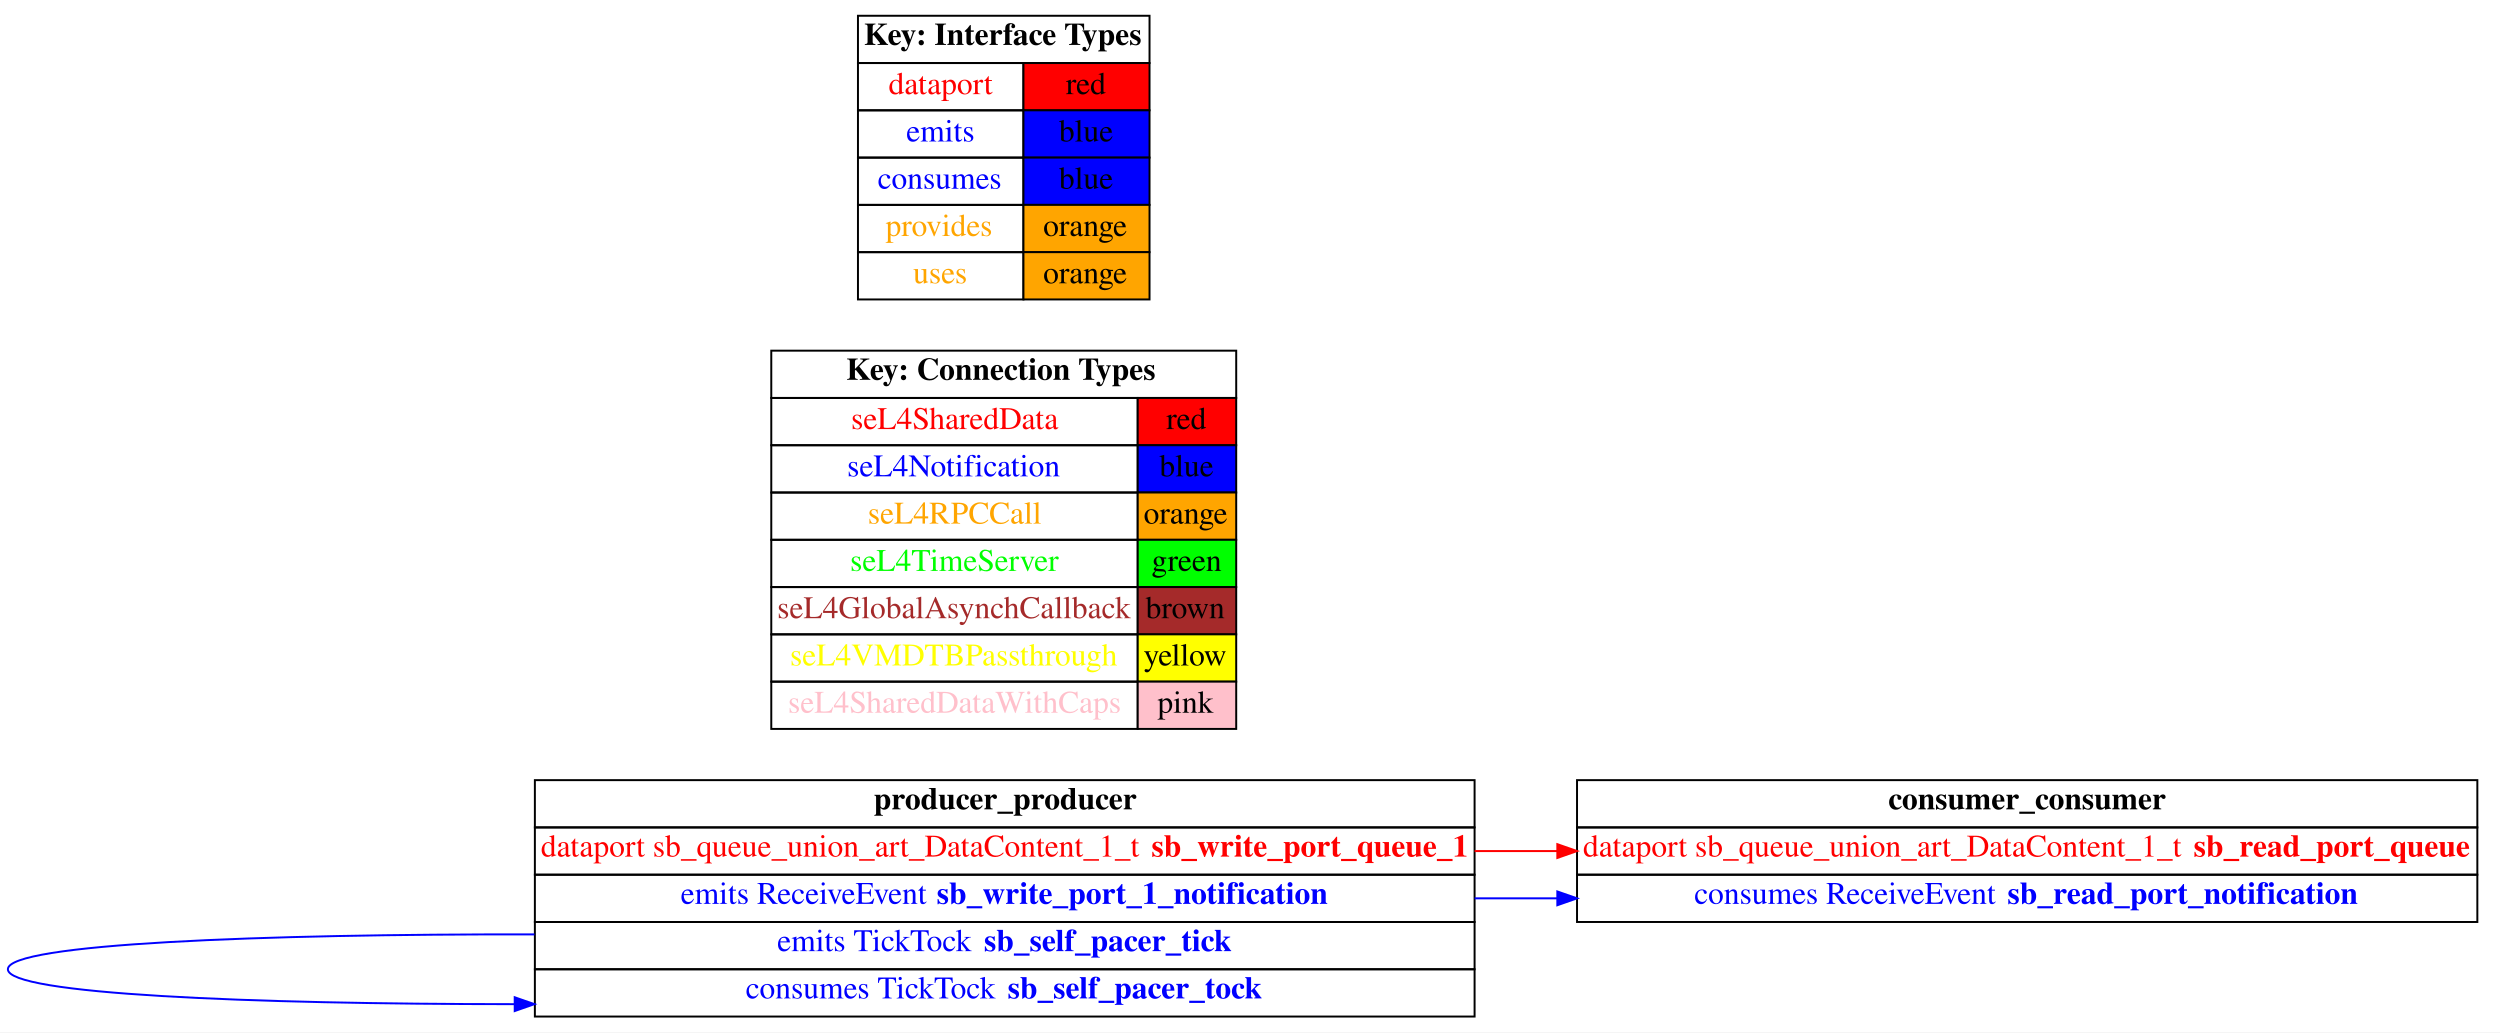
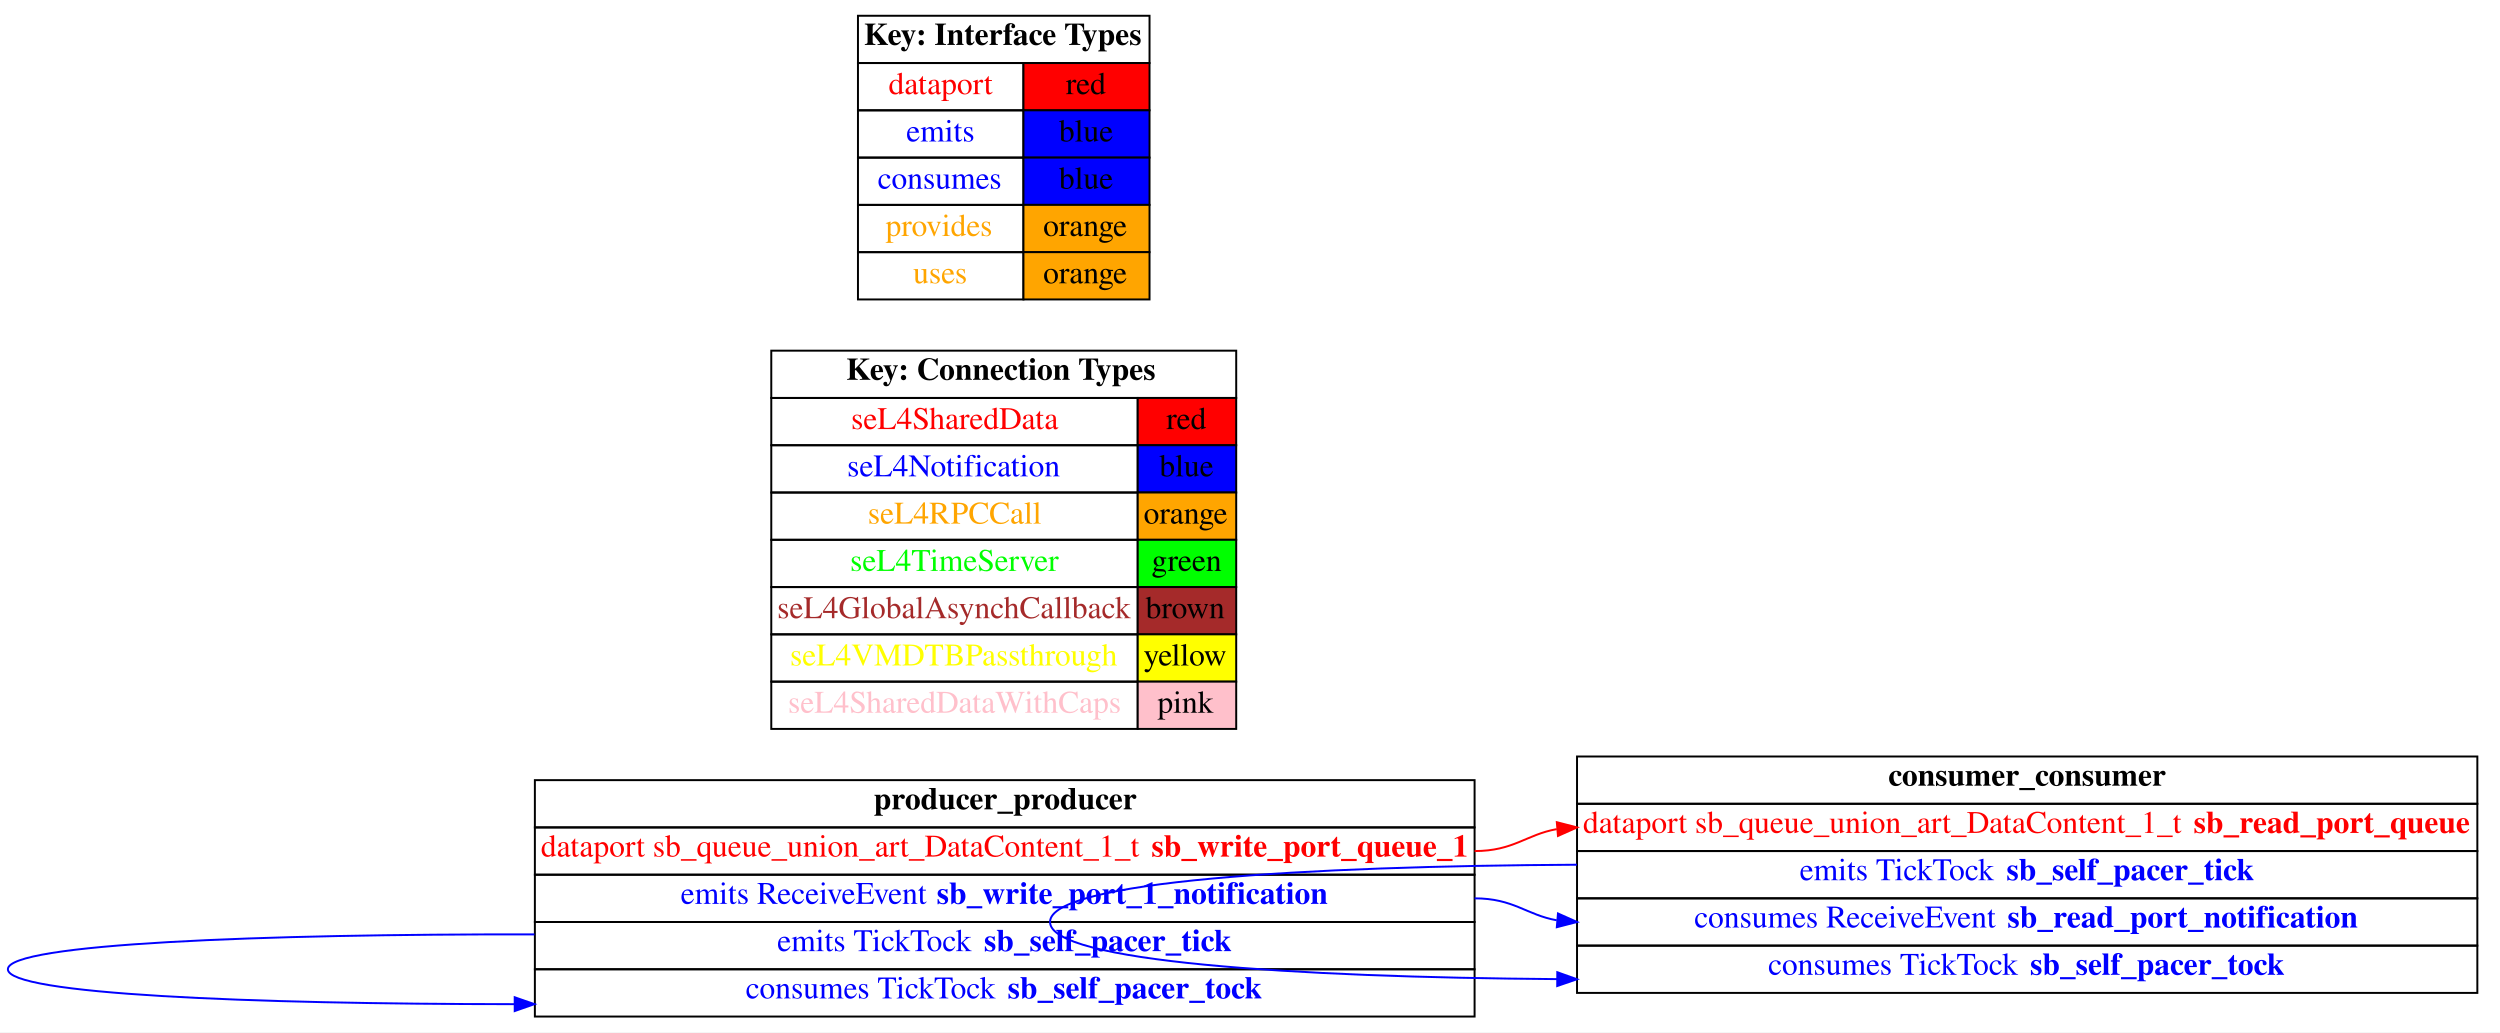
<svg xmlns="http://www.w3.org/2000/svg" width="1269pt" height="524pt" viewBox="0.00 0.00 1269.00 524.00">
  <g id="graph0" class="graph" transform="scale(1 1) rotate(0) translate(4 520)">
    <polygon fill="#ffffff" stroke="transparent" points="-4,4 -4,-520 1265,-520 1265,4 -4,4" />
    <g id="node1" class="node">
      <polygon fill="none" stroke="#000000" points="267.5,-100 267.5,-124 744.5,-124 744.5,-100 267.5,-100" />
      <text text-anchor="start" x="439.5" y="-109.2" font-family="Times,serif" font-weight="bold" font-size="16.00" fill="#000000">producer_producer</text>
      <polygon fill="none" stroke="#000000" points="267.5,-76 267.5,-100 744.5,-100 744.5,-76 267.5,-76" />
      <text text-anchor="start" x="270.5" y="-85.2" font-family="Times,serif" font-size="16.00" fill="#ff0000">dataport sb_queue_union_art_DataContent_1_t </text>
      <text text-anchor="start" x="580.5" y="-85.2" font-family="Times,serif" font-weight="bold" font-size="16.00" fill="#ff0000">sb_write_port_queue_1</text>
      <polygon fill="none" stroke="#000000" points="267.5,-52 267.5,-76 744.5,-76 744.5,-52 267.5,-52" />
      <text text-anchor="start" x="341.5" y="-61.2" font-family="Times,serif" font-size="16.00" fill="#0000ff">emits ReceiveEvent </text>
      <text text-anchor="start" x="471.5" y="-61.2" font-family="Times,serif" font-weight="bold" font-size="16.00" fill="#0000ff">sb_write_port_1_notification</text>
      <polygon fill="none" stroke="#000000" points="267.5,-28 267.5,-52 744.5,-52 744.5,-28 267.5,-28" />
      <text text-anchor="start" x="390.5" y="-37.2" font-family="Times,serif" font-size="16.00" fill="#0000ff">emits TickTock </text>
      <text text-anchor="start" x="495.5" y="-37.2" font-family="Times,serif" font-weight="bold" font-size="16.00" fill="#0000ff">sb_self_pacer_tick</text>
      <polygon fill="none" stroke="#000000" points="267.5,-4 267.5,-28 744.5,-28 744.5,-4 267.5,-4" />
      <text text-anchor="start" x="374.5" y="-13.2" font-family="Times,serif" font-size="16.00" fill="#0000ff">consumes TickTock </text>
      <text text-anchor="start" x="507.5" y="-13.2" font-family="Times,serif" font-weight="bold" font-size="16.00" fill="#0000ff">sb_self_pacer_tock</text>
    </g>
    <g id="conn3" class="edge">
      <path fill="none" stroke="#0000ff" d="M267.268,-45.706C128.955,-45.93 0,-40.971 0,-28 0,-15.345 122.735,-10.316 257.156,-10.287" />
      <polygon fill="#0000ff" stroke="#0000ff" points="257.266,-13.787 267.268,-10.294 257.271,-6.787 257.266,-13.787" />
    </g>
    <g id="node2" class="node">
-       <polygon fill="none" stroke="#000000" points="796.5,-100 796.5,-124 1253.5,-124 1253.5,-100 796.5,-100" />
-       <text text-anchor="start" x="954.5" y="-109.2" font-family="Times,serif" font-weight="bold" font-size="16.00" fill="#000000">consumer_consumer</text>
-       <polygon fill="none" stroke="#000000" points="796.5,-76 796.5,-100 1253.5,-100 1253.5,-76 796.5,-76" />
-       <text text-anchor="start" x="799.5" y="-85.2" font-family="Times,serif" font-size="16.00" fill="#ff0000">dataport sb_queue_union_art_DataContent_1_t </text>
-       <text text-anchor="start" x="1109.5" y="-85.2" font-family="Times,serif" font-weight="bold" font-size="16.00" fill="#ff0000">sb_read_port_queue</text>
-       <polygon fill="none" stroke="#000000" points="796.5,-52 796.5,-76 1253.5,-76 1253.5,-52 796.5,-52" />
-       <text text-anchor="start" x="856" y="-61.2" font-family="Times,serif" font-size="16.00" fill="#0000ff">consumes ReceiveEvent </text>
-       <text text-anchor="start" x="1015" y="-61.2" font-family="Times,serif" font-weight="bold" font-size="16.00" fill="#0000ff">sb_read_port_notification</text>
+       <polygon fill="none" stroke="#000000" points="796.5,-112 796.5,-136 1253.5,-136 1253.5,-112 796.5,-112" />
+       <text text-anchor="start" x="954.5" y="-121.2" font-family="Times,serif" font-weight="bold" font-size="16.00" fill="#000000">consumer_consumer</text>
+       <polygon fill="none" stroke="#000000" points="796.5,-88 796.5,-112 1253.5,-112 1253.5,-88 796.5,-88" />
+       <text text-anchor="start" x="799.5" y="-97.2" font-family="Times,serif" font-size="16.00" fill="#ff0000">dataport sb_queue_union_art_DataContent_1_t </text>
+       <text text-anchor="start" x="1109.5" y="-97.2" font-family="Times,serif" font-weight="bold" font-size="16.00" fill="#ff0000">sb_read_port_queue</text>
+       <polygon fill="none" stroke="#000000" points="796.5,-64 796.5,-88 1253.5,-88 1253.5,-64 796.5,-64" />
+       <text text-anchor="start" x="909.5" y="-73.2" font-family="Times,serif" font-size="16.00" fill="#0000ff">emits TickTock </text>
+       <text text-anchor="start" x="1014.5" y="-73.2" font-family="Times,serif" font-weight="bold" font-size="16.00" fill="#0000ff">sb_self_pacer_tick</text>
+       <polygon fill="none" stroke="#000000" points="796.5,-40 796.5,-64 1253.5,-64 1253.5,-40 796.5,-40" />
+       <text text-anchor="start" x="856" y="-49.2" font-family="Times,serif" font-size="16.00" fill="#0000ff">consumes ReceiveEvent </text>
+       <text text-anchor="start" x="1015" y="-49.2" font-family="Times,serif" font-weight="bold" font-size="16.00" fill="#0000ff">sb_read_port_notification</text>
+       <polygon fill="none" stroke="#000000" points="796.5,-16 796.5,-40 1253.5,-40 1253.5,-16 796.5,-16" />
+       <text text-anchor="start" x="893.5" y="-25.2" font-family="Times,serif" font-size="16.00" fill="#0000ff">consumes TickTock </text>
+       <text text-anchor="start" x="1026.5" y="-25.2" font-family="Times,serif" font-weight="bold" font-size="16.00" fill="#0000ff">sb_self_pacer_tock</text>
    </g>
    <g id="conn1" class="edge">
-       <path fill="none" stroke="#0000ff" d="M744.5,-64C763.819,-64 771.027,-64 786.372,-64" />
-       <polygon fill="#0000ff" stroke="#0000ff" points="786.5,-67.5 796.5,-64 786.5,-60.5 786.5,-67.5" />
+       <path fill="none" stroke="#0000ff" d="M744.5,-64C764.327,-64 770.769,-55.614 786.204,-52.863" />
+       <polygon fill="#0000ff" stroke="#0000ff" points="786.827,-56.323 796.5,-52 786.243,-49.348 786.827,-56.323" />
    </g>
    <g id="conn2" class="edge">
-       <path fill="none" stroke="#ff0000" d="M744.5,-88C763.819,-88 771.027,-88 786.372,-88" />
-       <polygon fill="#ff0000" stroke="#ff0000" points="786.5,-91.5 796.5,-88 786.5,-84.5 786.5,-91.5" />
+       <path fill="none" stroke="#ff0000" d="M744.5,-88C764.327,-88 770.769,-96.385 786.204,-99.137" />
+       <polygon fill="#ff0000" stroke="#ff0000" points="786.243,-102.652 796.5,-100 786.827,-95.677 786.243,-102.652" />
+     </g>
+     <g id="conn4" class="edge">
+       <path fill="none" stroke="#0000ff" d="M796.465,-81.066C658.832,-80.383 529,-72.657 529,-52 529,-31.847 652.57,-24.002 786.4,-22.997" />
+       <polygon fill="#0000ff" stroke="#0000ff" points="786.487,-26.497 796.465,-22.934 786.444,-19.497 786.487,-26.497" />
    </g>
    <g id="node3" class="node">
      <polygon fill="none" stroke="#000000" points="387.5,-318 387.5,-342 623.5,-342 623.5,-318 387.5,-318" />
      <text text-anchor="start" x="425.5" y="-327.2" font-family="Times,serif" font-weight="bold" font-size="16.00" fill="#000000">Key: Connection Types</text>
      <polygon fill="none" stroke="#000000" points="387.5,-294 387.5,-318 573.5,-318 573.5,-294 387.5,-294" />
      <text text-anchor="start" x="428" y="-302.2" font-family="Times,serif" font-size="16.00" fill="#ff0000">seL4SharedData</text>
      <polygon fill="#ff0000" stroke="transparent" points="573.5,-294 573.5,-318 623.5,-318 623.5,-294 573.5,-294" />
      <polygon fill="none" stroke="#000000" points="573.5,-294 573.5,-318 623.5,-318 623.5,-294 573.5,-294" />
      <text text-anchor="start" x="588" y="-302.2" font-family="Times,serif" font-size="16.00" fill="#000000">red</text>
      <polygon fill="none" stroke="#000000" points="387.5,-270 387.5,-294 573.5,-294 573.5,-270 387.5,-270" />
      <text text-anchor="start" x="426" y="-278.2" font-family="Times,serif" font-size="16.00" fill="#0000ff">seL4Notification</text>
      <polygon fill="#0000ff" stroke="transparent" points="573.5,-270 573.5,-294 623.5,-294 623.5,-270 573.5,-270" />
      <polygon fill="none" stroke="#000000" points="573.5,-270 573.5,-294 623.5,-294 623.5,-270 573.5,-270" />
      <text text-anchor="start" x="584.5" y="-278.2" font-family="Times,serif" font-size="16.00" fill="#000000">blue</text>
      <polygon fill="none" stroke="#000000" points="387.5,-246 387.5,-270 573.5,-270 573.5,-246 387.5,-246" />
      <text text-anchor="start" x="436.5" y="-254.2" font-family="Times,serif" font-size="16.00" fill="#ffa500">seL4RPCCall</text>
      <polygon fill="#ffa500" stroke="transparent" points="573.5,-246 573.5,-270 623.5,-270 623.5,-246 573.5,-246" />
      <polygon fill="none" stroke="#000000" points="573.5,-246 573.5,-270 623.5,-270 623.5,-246 573.5,-246" />
      <text text-anchor="start" x="576.5" y="-254.2" font-family="Times,serif" font-size="16.00" fill="#000000">orange</text>
      <polygon fill="none" stroke="#000000" points="387.5,-222 387.5,-246 573.5,-246 573.5,-222 387.5,-222" />
      <text text-anchor="start" x="427.5" y="-230.2" font-family="Times,serif" font-size="16.00" fill="#00ff00">seL4TimeServer</text>
      <polygon fill="#00ff00" stroke="transparent" points="573.5,-222 573.5,-246 623.5,-246 623.5,-222 573.5,-222" />
      <polygon fill="none" stroke="#000000" points="573.5,-222 573.5,-246 623.5,-246 623.5,-222 573.5,-222" />
      <text text-anchor="start" x="580.5" y="-230.2" font-family="Times,serif" font-size="16.00" fill="#000000">green</text>
      <polygon fill="none" stroke="#000000" points="387.5,-198 387.5,-222 573.5,-222 573.5,-198 387.5,-198" />
      <text text-anchor="start" x="390.5" y="-206.2" font-family="Times,serif" font-size="16.00" fill="#a52a2a">seL4GlobalAsynchCallback</text>
      <polygon fill="#a52a2a" stroke="transparent" points="573.5,-198 573.5,-222 623.5,-222 623.5,-198 573.5,-198" />
      <polygon fill="none" stroke="#000000" points="573.5,-198 573.5,-222 623.5,-222 623.5,-198 573.5,-198" />
      <text text-anchor="start" x="577.5" y="-206.2" font-family="Times,serif" font-size="16.00" fill="#000000">brown</text>
      <polygon fill="none" stroke="#000000" points="387.5,-174 387.5,-198 573.5,-198 573.5,-174 387.5,-174" />
      <text text-anchor="start" x="397" y="-182.2" font-family="Times,serif" font-size="16.00" fill="#ffff00">seL4VMDTBPassthrough</text>
      <polygon fill="#ffff00" stroke="transparent" points="573.5,-174 573.5,-198 623.5,-198 623.5,-174 573.5,-174" />
      <polygon fill="none" stroke="#000000" points="573.5,-174 573.5,-198 623.5,-198 623.5,-174 573.5,-174" />
      <text text-anchor="start" x="576.5" y="-182.2" font-family="Times,serif" font-size="16.00" fill="#000000">yellow</text>
      <polygon fill="none" stroke="#000000" points="387.5,-150 387.5,-174 573.5,-174 573.5,-150 387.5,-150" />
      <text text-anchor="start" x="396" y="-158.2" font-family="Times,serif" font-size="16.00" fill="#ffc0cb">seL4SharedDataWithCaps</text>
      <polygon fill="#ffc0cb" stroke="transparent" points="573.5,-150 573.5,-174 623.5,-174 623.5,-150 573.5,-150" />
      <polygon fill="none" stroke="#000000" points="573.5,-150 573.5,-174 623.5,-174 623.5,-150 573.5,-150" />
      <text text-anchor="start" x="583.5" y="-158.2" font-family="Times,serif" font-size="16.00" fill="#000000">pink</text>
    </g>
    <g id="node4" class="node">
      <polygon fill="none" stroke="#000000" points="431.5,-488 431.5,-512 579.5,-512 579.5,-488 431.5,-488" />
      <text text-anchor="start" x="434.5" y="-497.2" font-family="Times,serif" font-weight="bold" font-size="16.00" fill="#000000">Key: Interface Types</text>
      <polygon fill="none" stroke="#000000" points="431.5,-464 431.5,-488 515.5,-488 515.5,-464 431.5,-464" />
      <text text-anchor="start" x="447" y="-472.2" font-family="Times,serif" font-size="16.00" fill="#ff0000">dataport</text>
      <polygon fill="#ff0000" stroke="transparent" points="515.5,-464 515.5,-488 579.5,-488 579.5,-464 515.5,-464" />
      <polygon fill="none" stroke="#000000" points="515.5,-464 515.5,-488 579.5,-488 579.5,-464 515.5,-464" />
      <text text-anchor="start" x="537" y="-472.2" font-family="Times,serif" font-size="16.00" fill="#000000">red</text>
      <polygon fill="none" stroke="#000000" points="431.5,-440 431.5,-464 515.5,-464 515.5,-440 431.5,-440" />
      <text text-anchor="start" x="456" y="-448.2" font-family="Times,serif" font-size="16.00" fill="#0000ff">emits</text>
      <polygon fill="#0000ff" stroke="transparent" points="515.5,-440 515.5,-464 579.5,-464 579.5,-440 515.5,-440" />
      <polygon fill="none" stroke="#000000" points="515.5,-440 515.5,-464 579.5,-464 579.5,-440 515.5,-440" />
      <text text-anchor="start" x="533.5" y="-448.2" font-family="Times,serif" font-size="16.00" fill="#000000">blue</text>
      <polygon fill="none" stroke="#000000" points="431.5,-416 431.5,-440 515.5,-440 515.5,-416 431.5,-416" />
      <text text-anchor="start" x="441.5" y="-424.2" font-family="Times,serif" font-size="16.00" fill="#0000ff">consumes</text>
      <polygon fill="#0000ff" stroke="transparent" points="515.5,-416 515.5,-440 579.5,-440 579.5,-416 515.5,-416" />
      <polygon fill="none" stroke="#000000" points="515.5,-416 515.5,-440 579.5,-440 579.5,-416 515.5,-416" />
      <text text-anchor="start" x="533.5" y="-424.2" font-family="Times,serif" font-size="16.00" fill="#000000">blue</text>
      <polygon fill="none" stroke="#000000" points="431.5,-392 431.5,-416 515.5,-416 515.5,-392 431.5,-392" />
      <text text-anchor="start" x="445.5" y="-400.2" font-family="Times,serif" font-size="16.00" fill="#ffa500">provides</text>
      <polygon fill="#ffa500" stroke="transparent" points="515.5,-392 515.5,-416 579.5,-416 579.5,-392 515.5,-392" />
      <polygon fill="none" stroke="#000000" points="515.5,-392 515.5,-416 579.5,-416 579.5,-392 515.5,-392" />
      <text text-anchor="start" x="525.5" y="-400.2" font-family="Times,serif" font-size="16.00" fill="#000000">orange</text>
      <polygon fill="none" stroke="#000000" points="431.5,-368 431.5,-392 515.5,-392 515.5,-368 431.5,-368" />
      <text text-anchor="start" x="459.5" y="-376.2" font-family="Times,serif" font-size="16.00" fill="#ffa500">uses</text>
      <polygon fill="#ffa500" stroke="transparent" points="515.5,-368 515.5,-392 579.5,-392 579.5,-368 515.5,-368" />
      <polygon fill="none" stroke="#000000" points="515.5,-368 515.5,-392 579.5,-392 579.5,-368 515.5,-368" />
      <text text-anchor="start" x="525.5" y="-376.2" font-family="Times,serif" font-size="16.00" fill="#000000">orange</text>
    </g>
  </g>
</svg>
